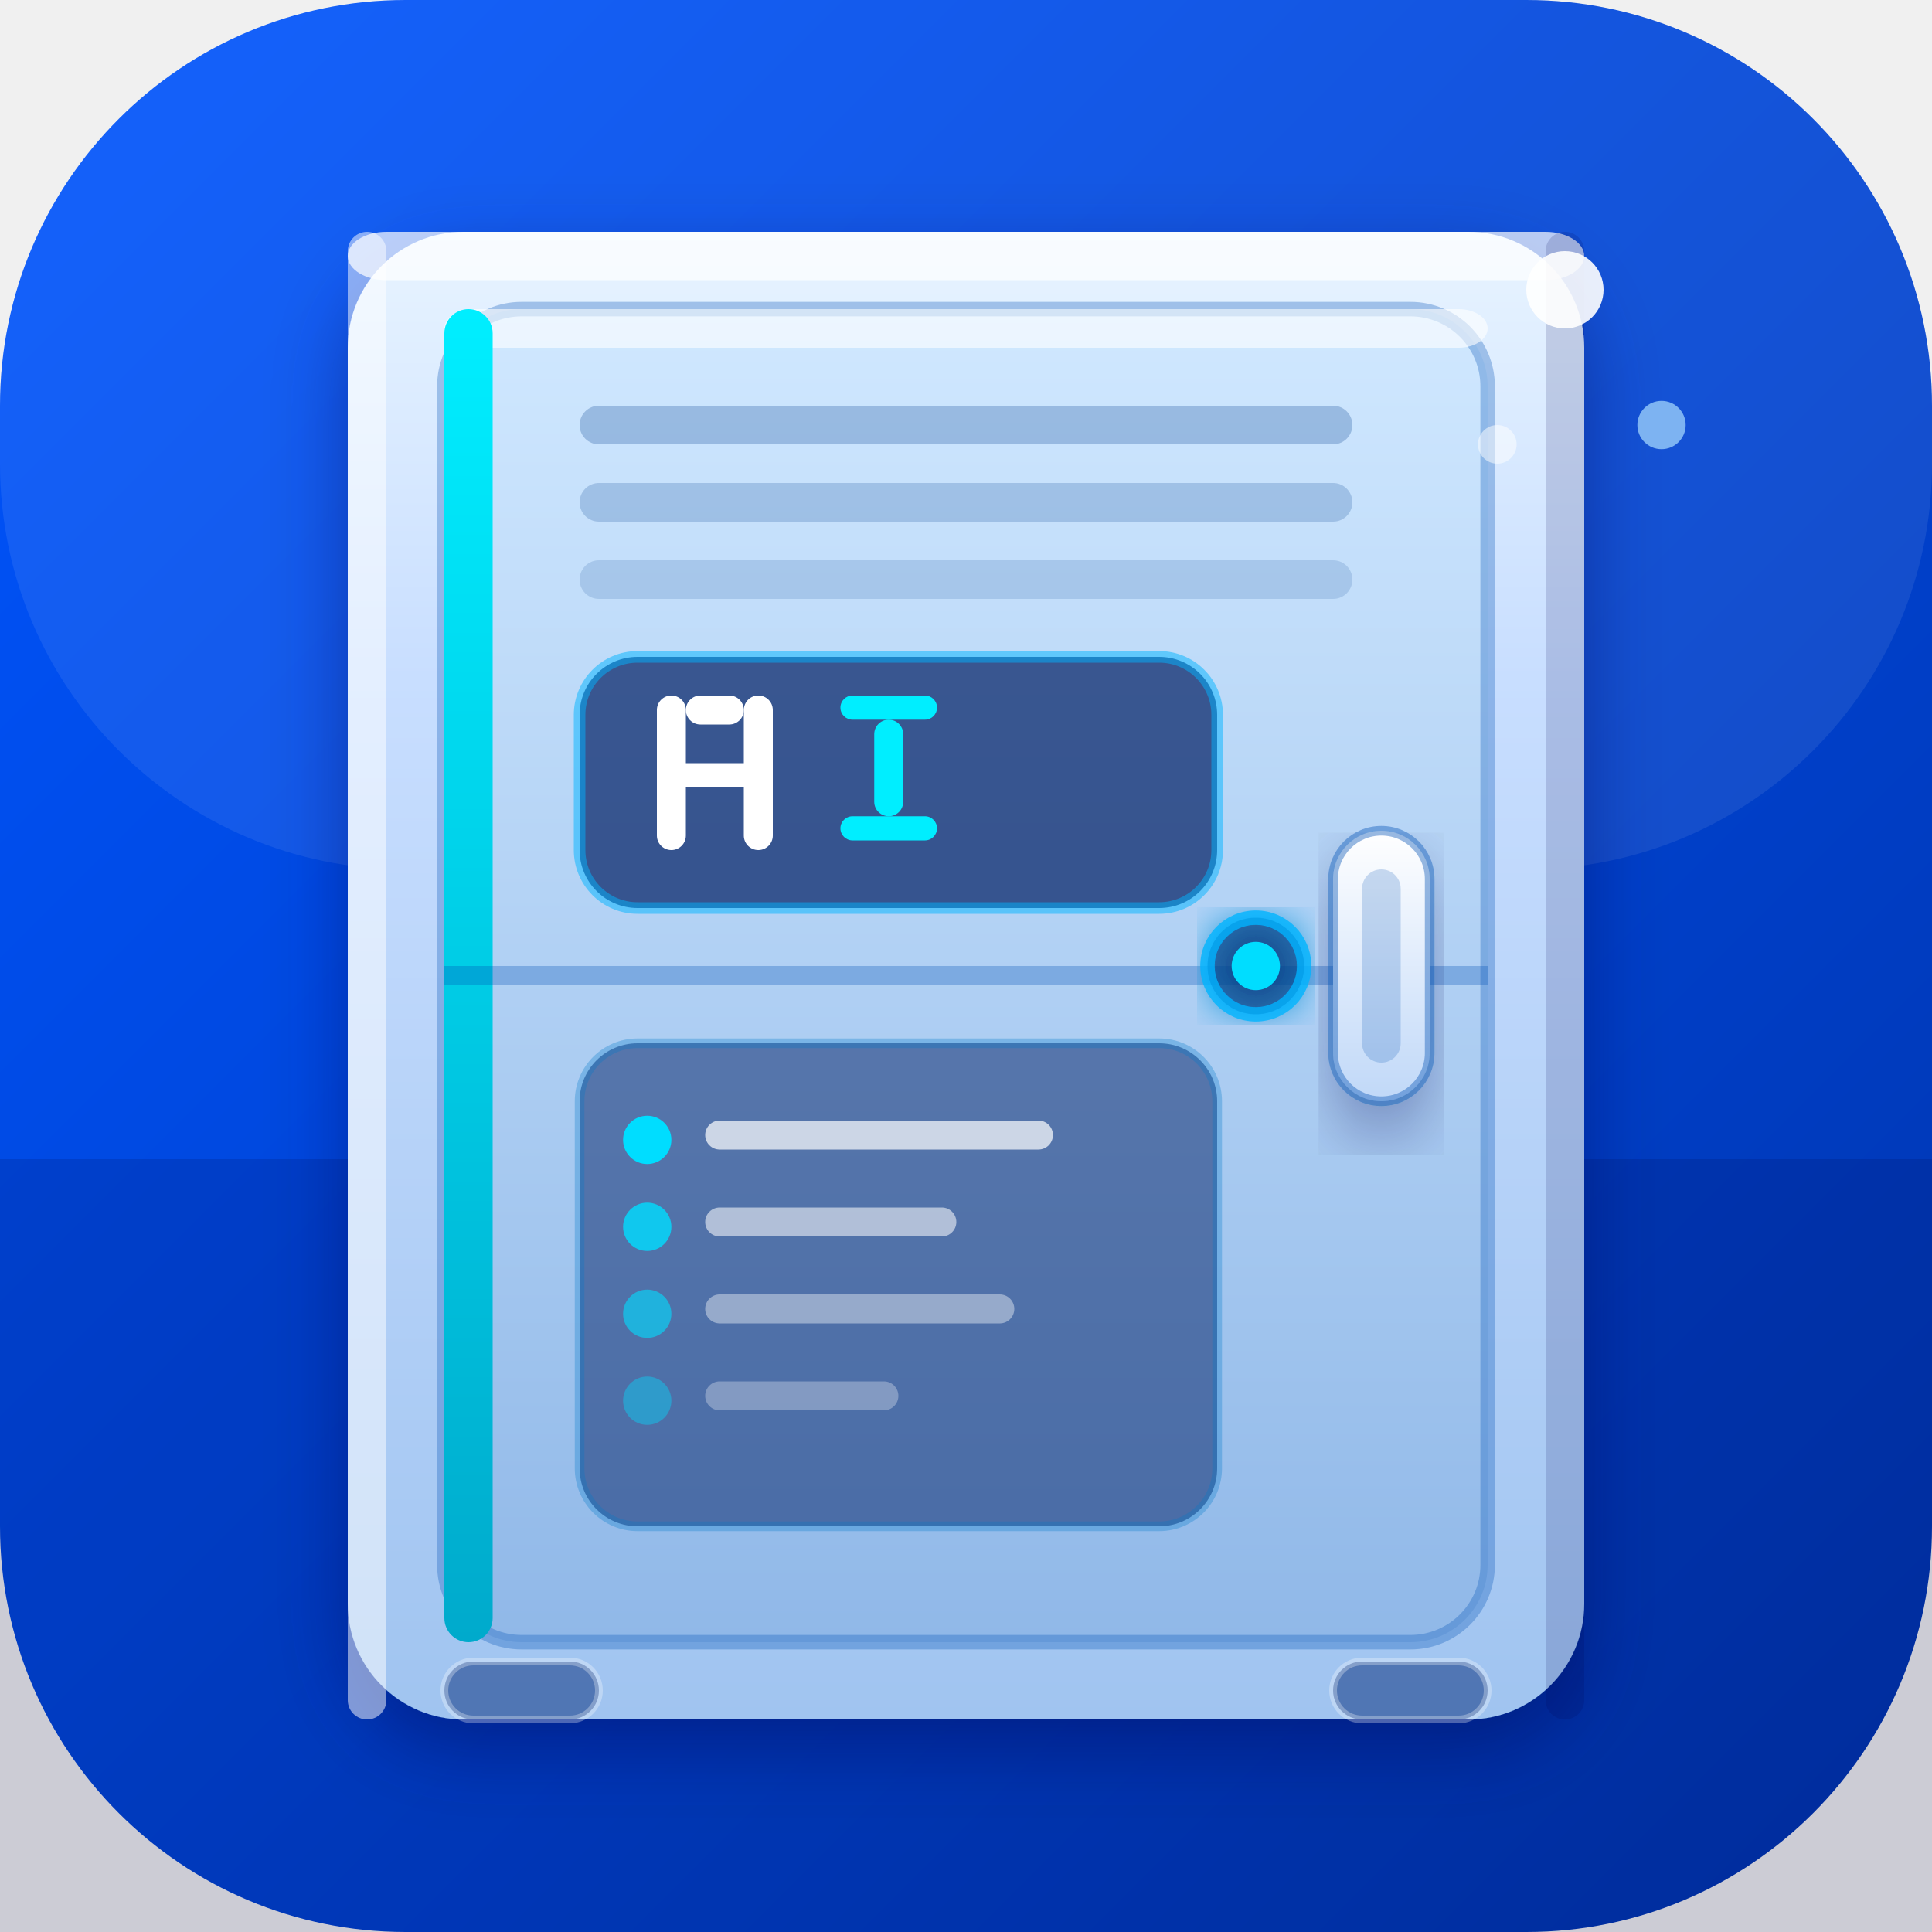
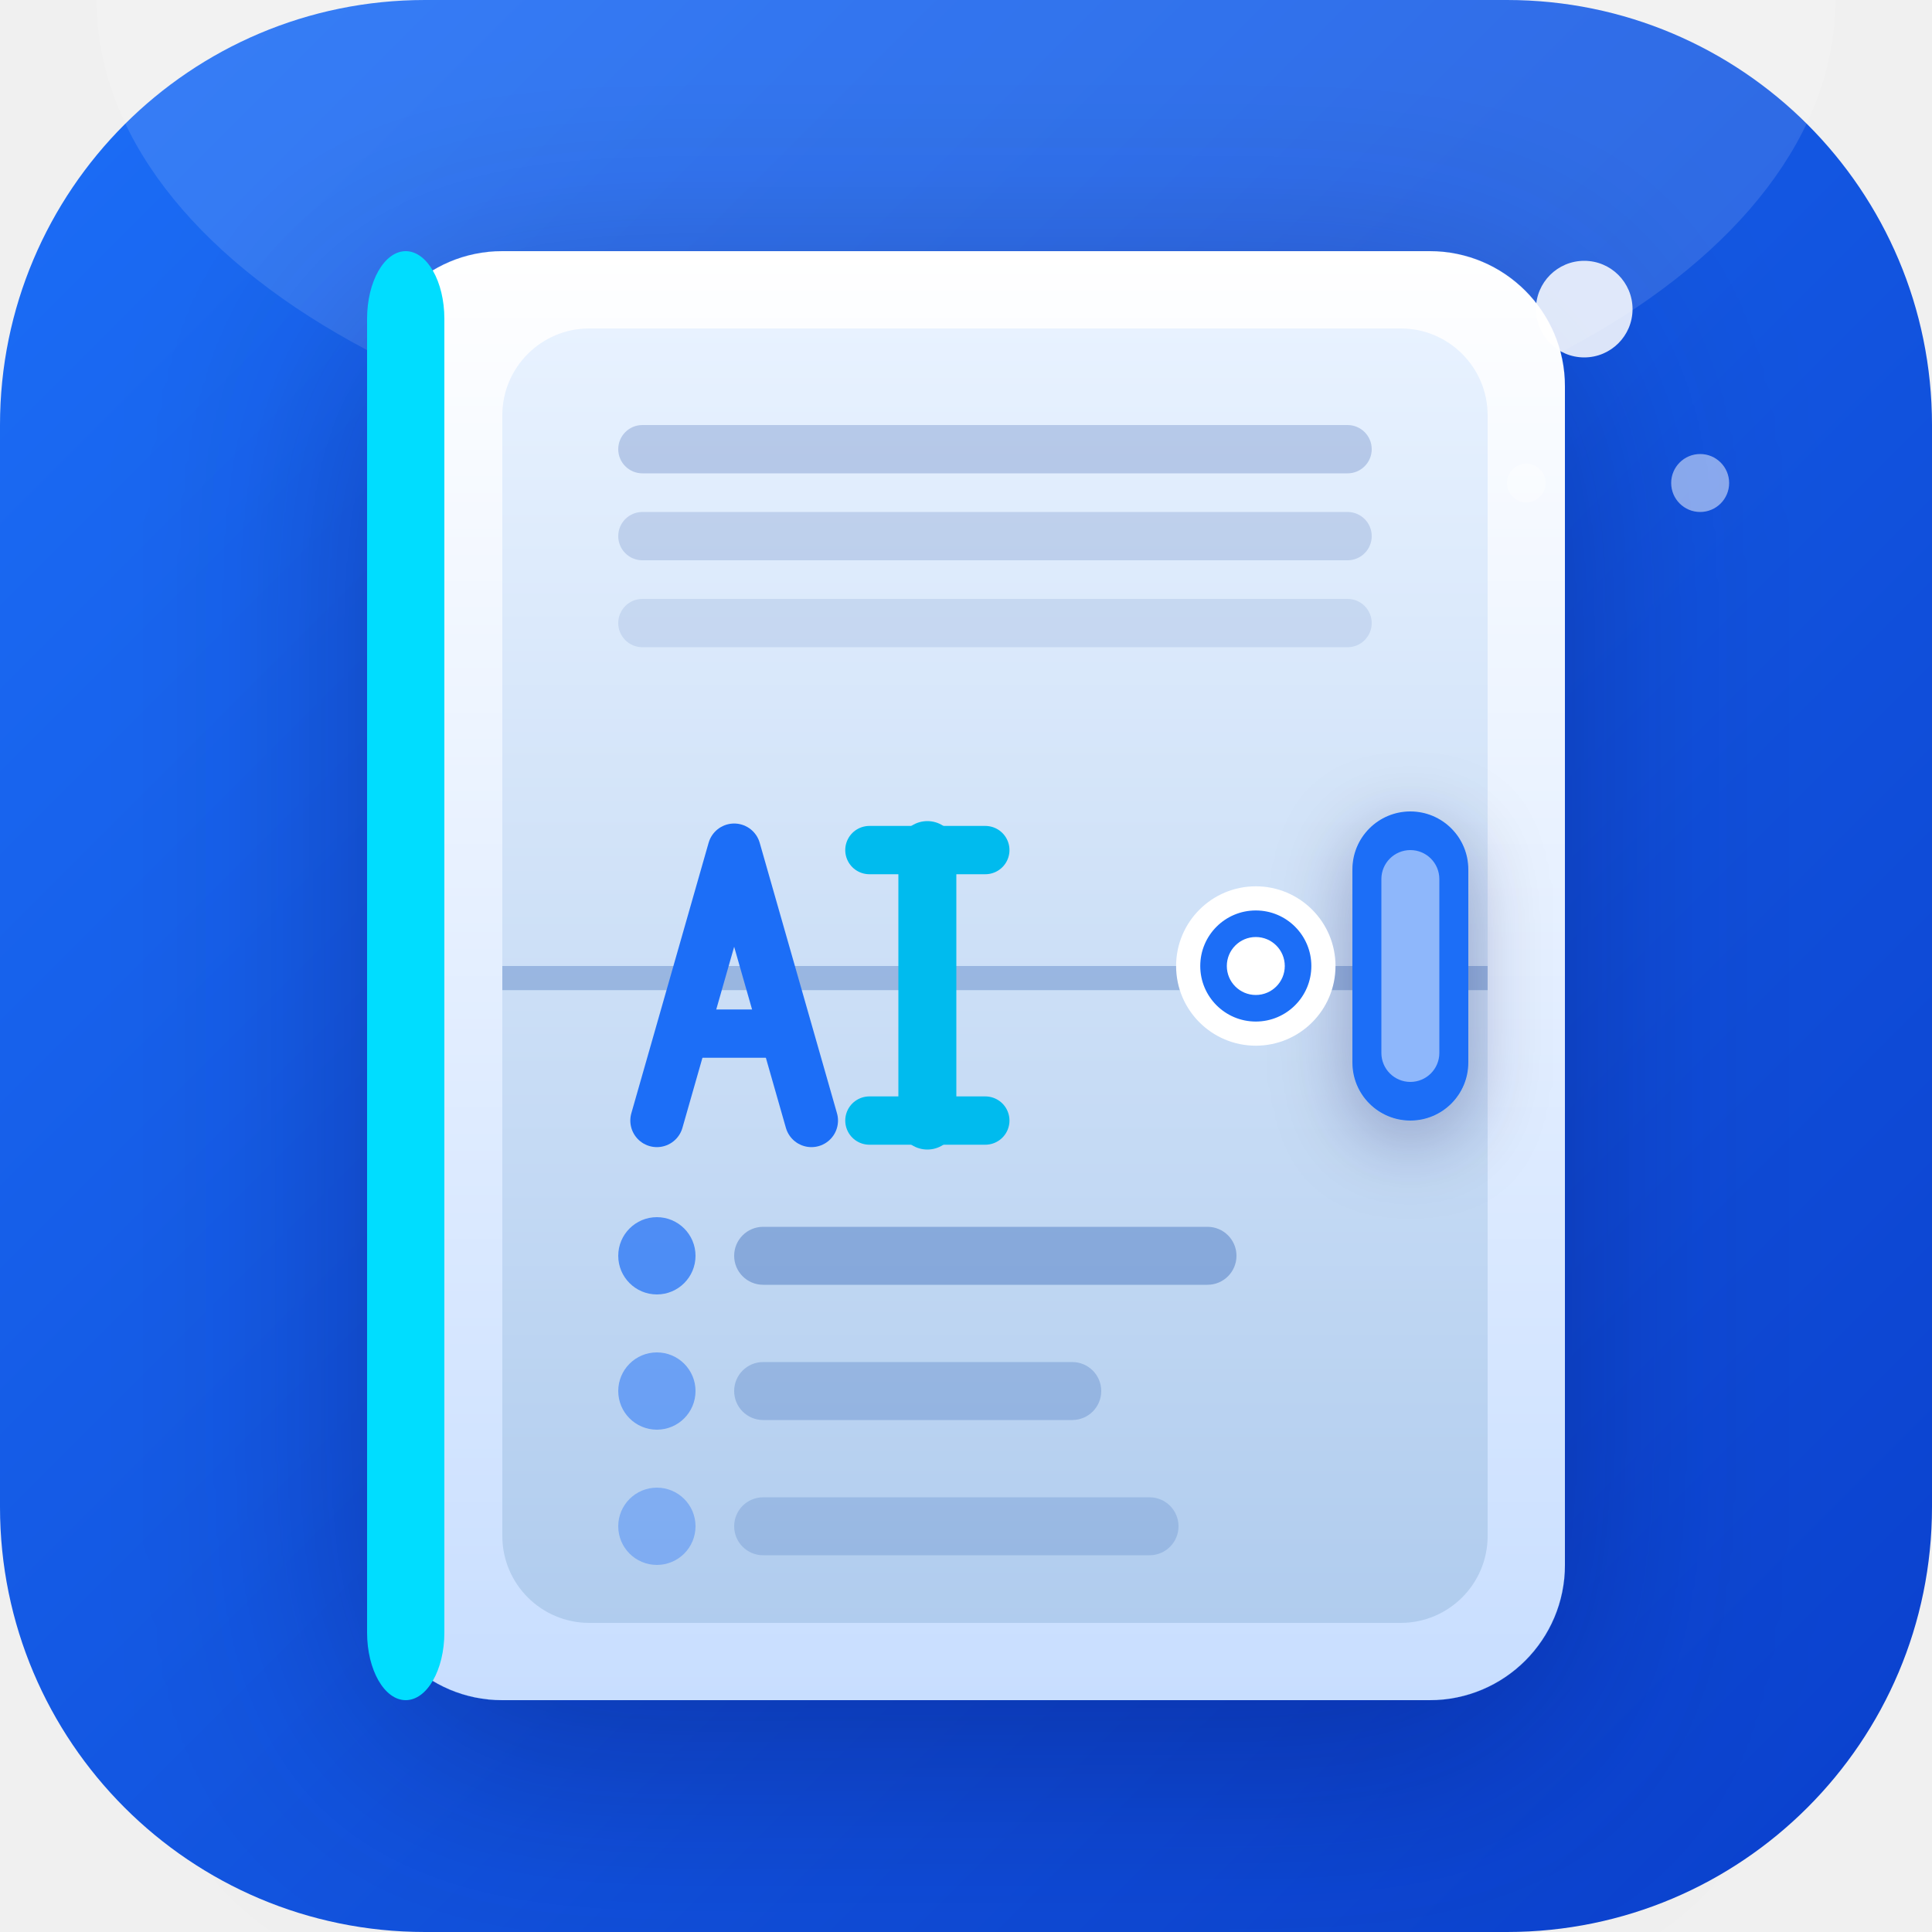
<svg xmlns="http://www.w3.org/2000/svg" width="200" height="200" viewBox="0 0 200 200">
  <defs>
    <linearGradient id="bg" x1="0" y1="0" x2="1" y2="1">
-       <stop offset="0%" stop-color="#0055FF" />
-       <stop offset="100%" stop-color="#0033AA" />
+       <stop offset="0%" stop-color="#1C6EF7" />
+       <stop offset="100%" stop-color="#0A3FCC" />
    </linearGradient>
-     <linearGradient id="body" x1="0" y1="0" x2="0" y2="1">
-       <stop offset="0%" stop-color="#E8F4FF" />
-       <stop offset="30%" stop-color="#C8DEFF" />
-       <stop offset="100%" stop-color="#A0C4F0" />
+     <linearGradient id="locker" x1="0" y1="0" x2="0" y2="1">
+       <stop offset="0%" stop-color="#FFFFFF" />
+       <stop offset="100%" stop-color="#C8DEFF" />
    </linearGradient>
-     <linearGradient id="doorPanel" x1="0" y1="0" x2="0" y2="1">
-       <stop offset="0%" stop-color="#D0E8FF" />
-       <stop offset="100%" stop-color="#90B8E8" />
+     <linearGradient id="door" x1="0" y1="0" x2="0" y2="1">
+       <stop offset="0%" stop-color="#E8F2FF" />
+       <stop offset="100%" stop-color="#B0CCEE" />
    </linearGradient>
-     <linearGradient id="handle" x1="0" y1="0" x2="0" y2="1">
-       <stop offset="0%" stop-color="#FFFFFF" />
-       <stop offset="100%" stop-color="#C0D8F8" />
-     </linearGradient>
-     <linearGradient id="accent" x1="0" y1="0" x2="0" y2="1">
-       <stop offset="0%" stop-color="#00EEFF" />
-       <stop offset="100%" stop-color="#00AACC" />
-     </linearGradient>
-     <filter id="shadow" x="-15%" y="-10%" width="130%" height="130%">
-       <feDropShadow dx="0" dy="3" stdDeviation="4" flood-color="rgba(0,0,80,0.4)" />
-     </filter>
-     <filter id="glow">
-       <feGaussianBlur stdDeviation="2" result="blur" />
-       <feMerge>
-         <feMergeNode in="blur" />
-         <feMergeNode in="SourceGraphic" />
-       </feMerge>
-     </filter>
  </defs>
-   <rect width="200" height="200" rx="42" fill="url(#bg)" />
-   <rect width="200" height="90" rx="42" fill="rgba(255,255,255,0.08)" />
-   <rect y="120" width="200" height="80" rx="0" fill="rgba(0,0,60,0.15)" />
-   <rect x="36" y="24" width="128" height="154" rx="12" fill="url(#body)" filter="url(#shadow)" />
-   <rect x="36" y="24" width="128" height="5" rx="4" fill="rgba(255,255,255,0.7)" />
-   <rect x="36" y="24" width="4" height="154" rx="2" fill="rgba(255,255,255,0.5)" />
-   <rect x="160" y="24" width="4" height="154" rx="2" fill="rgba(0,0,80,0.15)" />
-   <rect x="46" y="32" width="108" height="138" rx="8" fill="url(#doorPanel)" stroke="rgba(0,80,180,0.3)" stroke-width="1.5" />
-   <rect x="46" y="32" width="108" height="4" rx="3" fill="rgba(255,255,255,0.6)" />
-   <rect x="46" y="32" width="5" height="138" rx="2.5" fill="url(#accent)" />
-   <rect x="60" y="42" width="80" height="4" rx="2" fill="rgba(0,60,140,0.25)" />
-   <rect x="60" y="50" width="80" height="4" rx="2" fill="rgba(0,60,140,0.2)" />
-   <rect x="60" y="58" width="80" height="4" rx="2" fill="rgba(0,60,140,0.15)" />
-   <rect x="46" y="100" width="108" height="2" fill="rgba(0,80,180,0.3)" />
-   <rect x="138" y="86" width="10" height="28" rx="5" fill="url(#handle)" stroke="rgba(0,80,180,0.4)" stroke-width="1" filter="url(#shadow)" />
-   <rect x="141" y="90" width="4" height="20" rx="2" fill="rgba(0,80,180,0.2)" />
-   <circle cx="130" cy="100" r="5" fill="rgba(0,40,120,0.6)" stroke="rgba(0,180,255,0.8)" stroke-width="1.5" filter="url(#glow)" />
-   <circle cx="130" cy="100" r="2.5" fill="#00DDFF" />
-   <rect x="60" y="68" width="66" height="26" rx="6" fill="rgba(0,30,100,0.7)" stroke="rgba(0,180,255,0.5)" stroke-width="1.2" />
-   <rect x="68" y="72" width="3" height="16" rx="1.5" fill="#FFFFFF" />
-   <rect x="77" y="72" width="3" height="16" rx="1.5" fill="#FFFFFF" />
-   <rect x="68" y="79" width="12" height="2.5" rx="1.25" fill="#FFFFFF" />
-   <rect x="71" y="72" width="6" height="3" rx="1.5" fill="#FFFFFF" />
-   <rect x="87" y="72" width="10" height="2.5" rx="1.25" fill="#00EEFF" />
-   <rect x="90.5" y="74.5" width="3" height="10" rx="1.5" fill="#00EEFF" />
-   <rect x="87" y="84.5" width="10" height="2.5" rx="1.25" fill="#00EEFF" />
-   <rect x="60" y="108" width="66" height="50" rx="6" fill="rgba(0,30,100,0.5)" stroke="rgba(0,120,200,0.3)" stroke-width="1" />
-   <circle cx="67" cy="118" r="2.5" fill="#00DDFF" />
-   <rect x="73" y="116" width="36" height="3" rx="1.5" fill="rgba(255,255,255,0.7)" />
-   <circle cx="67" cy="127" r="2.5" fill="#00DDFF" opacity="0.8" />
-   <rect x="73" y="125" width="26" height="3" rx="1.5" fill="rgba(255,255,255,0.55)" />
-   <circle cx="67" cy="136" r="2.5" fill="#00DDFF" opacity="0.6" />
-   <rect x="73" y="134" width="32" height="3" rx="1.5" fill="rgba(255,255,255,0.4)" />
-   <circle cx="67" cy="145" r="2.5" fill="#00DDFF" opacity="0.4" />
-   <rect x="73" y="143" width="20" height="3" rx="1.5" fill="rgba(255,255,255,0.3)" />
-   <rect x="46" y="172" width="16" height="6" rx="3" fill="rgba(0,40,120,0.5)" stroke="rgba(255,255,255,0.3)" stroke-width="0.8" />
-   <rect x="138" y="172" width="16" height="6" rx="3" fill="rgba(0,40,120,0.5)" stroke="rgba(255,255,255,0.3)" stroke-width="0.8" />
-   <circle cx="162" cy="30" r="4" fill="#FFFFFF" opacity="0.9" />
-   <circle cx="172" cy="44" r="2.5" fill="#AADDFF" opacity="0.7" />
-   <circle cx="155" cy="46" r="2" fill="#FFFFFF" opacity="0.5" />
+   <rect width="200" height="200" rx="44" fill="url(#bg)" />
+   <ellipse cx="100" cy="0" rx="90" ry="50" fill="rgba(255,255,255,0.12)" />
+   <rect x="38" y="26" width="124" height="150" rx="14" fill="url(#locker)" style="filter: drop-shadow(0 6px 12px rgba(0,0,80,0.35))" />
+   <rect x="38" y="26" width="8" height="150" rx="7" fill="#00DDFF" />
+   <rect x="52" y="34" width="102" height="134" rx="9" fill="url(#door)" />
+   <rect x="64" y="44" width="78" height="5" rx="2.5" fill="rgba(0,50,150,0.2)" />
+   <rect x="64" y="53" width="78" height="5" rx="2.5" fill="rgba(0,50,150,0.15)" />
+   <rect x="64" y="62" width="78" height="5" rx="2.5" fill="rgba(0,50,150,0.1)" />
+   <rect x="52" y="100" width="102" height="2.5" fill="rgba(0,60,160,0.25)" />
+   <rect x="140" y="84" width="12" height="32" rx="6" fill="#1C6EF7" style="filter: drop-shadow(0 2px 4px rgba(0,0,80,0.3))" />
+   <rect x="143" y="88" width="6" height="24" rx="3" fill="rgba(255,255,255,0.5)" />
+   <circle cx="130" cy="100" r="7" fill="#1C6EF7" stroke="white" stroke-width="2.5" />
+   <circle cx="130" cy="100" r="3" fill="white" />
+   <path d="M68 116 L76 88 L84 116" fill="none" stroke="#1C6EF7" stroke-width="5.5" stroke-linecap="round" stroke-linejoin="round" />
+   <line x1="70.5" y1="107" x2="81.5" y2="107" stroke="#1C6EF7" stroke-width="5" stroke-linecap="round" />
+   <line x1="96" y1="88" x2="96" y2="116" stroke="#00BBEE" stroke-width="6" stroke-linecap="round" />
+   <line x1="90" y1="88" x2="102" y2="88" stroke="#00BBEE" stroke-width="5" stroke-linecap="round" />
+   <line x1="90" y1="116" x2="102" y2="116" stroke="#00BBEE" stroke-width="5" stroke-linecap="round" />
+   <circle cx="68" cy="130" r="4" fill="#1C6EF7" opacity="0.7" />
+   <rect x="76" y="127" width="52" height="6" rx="3" fill="rgba(0,60,160,0.3)" />
+   <circle cx="68" cy="144" r="4" fill="#1C6EF7" opacity="0.5" />
+   <rect x="76" y="141" width="38" height="6" rx="3" fill="rgba(0,60,160,0.2)" />
+   <circle cx="68" cy="158" r="4" fill="#1C6EF7" opacity="0.35" />
+   <rect x="76" y="155" width="46" height="6" rx="3" fill="rgba(0,60,160,0.15)" />
+   <circle cx="164" cy="32" r="5" fill="white" opacity="0.85" />
+   <circle cx="176" cy="50" r="3" fill="white" opacity="0.5" />
+   <circle cx="158" cy="50" r="2" fill="white" opacity="0.35" />
</svg>
